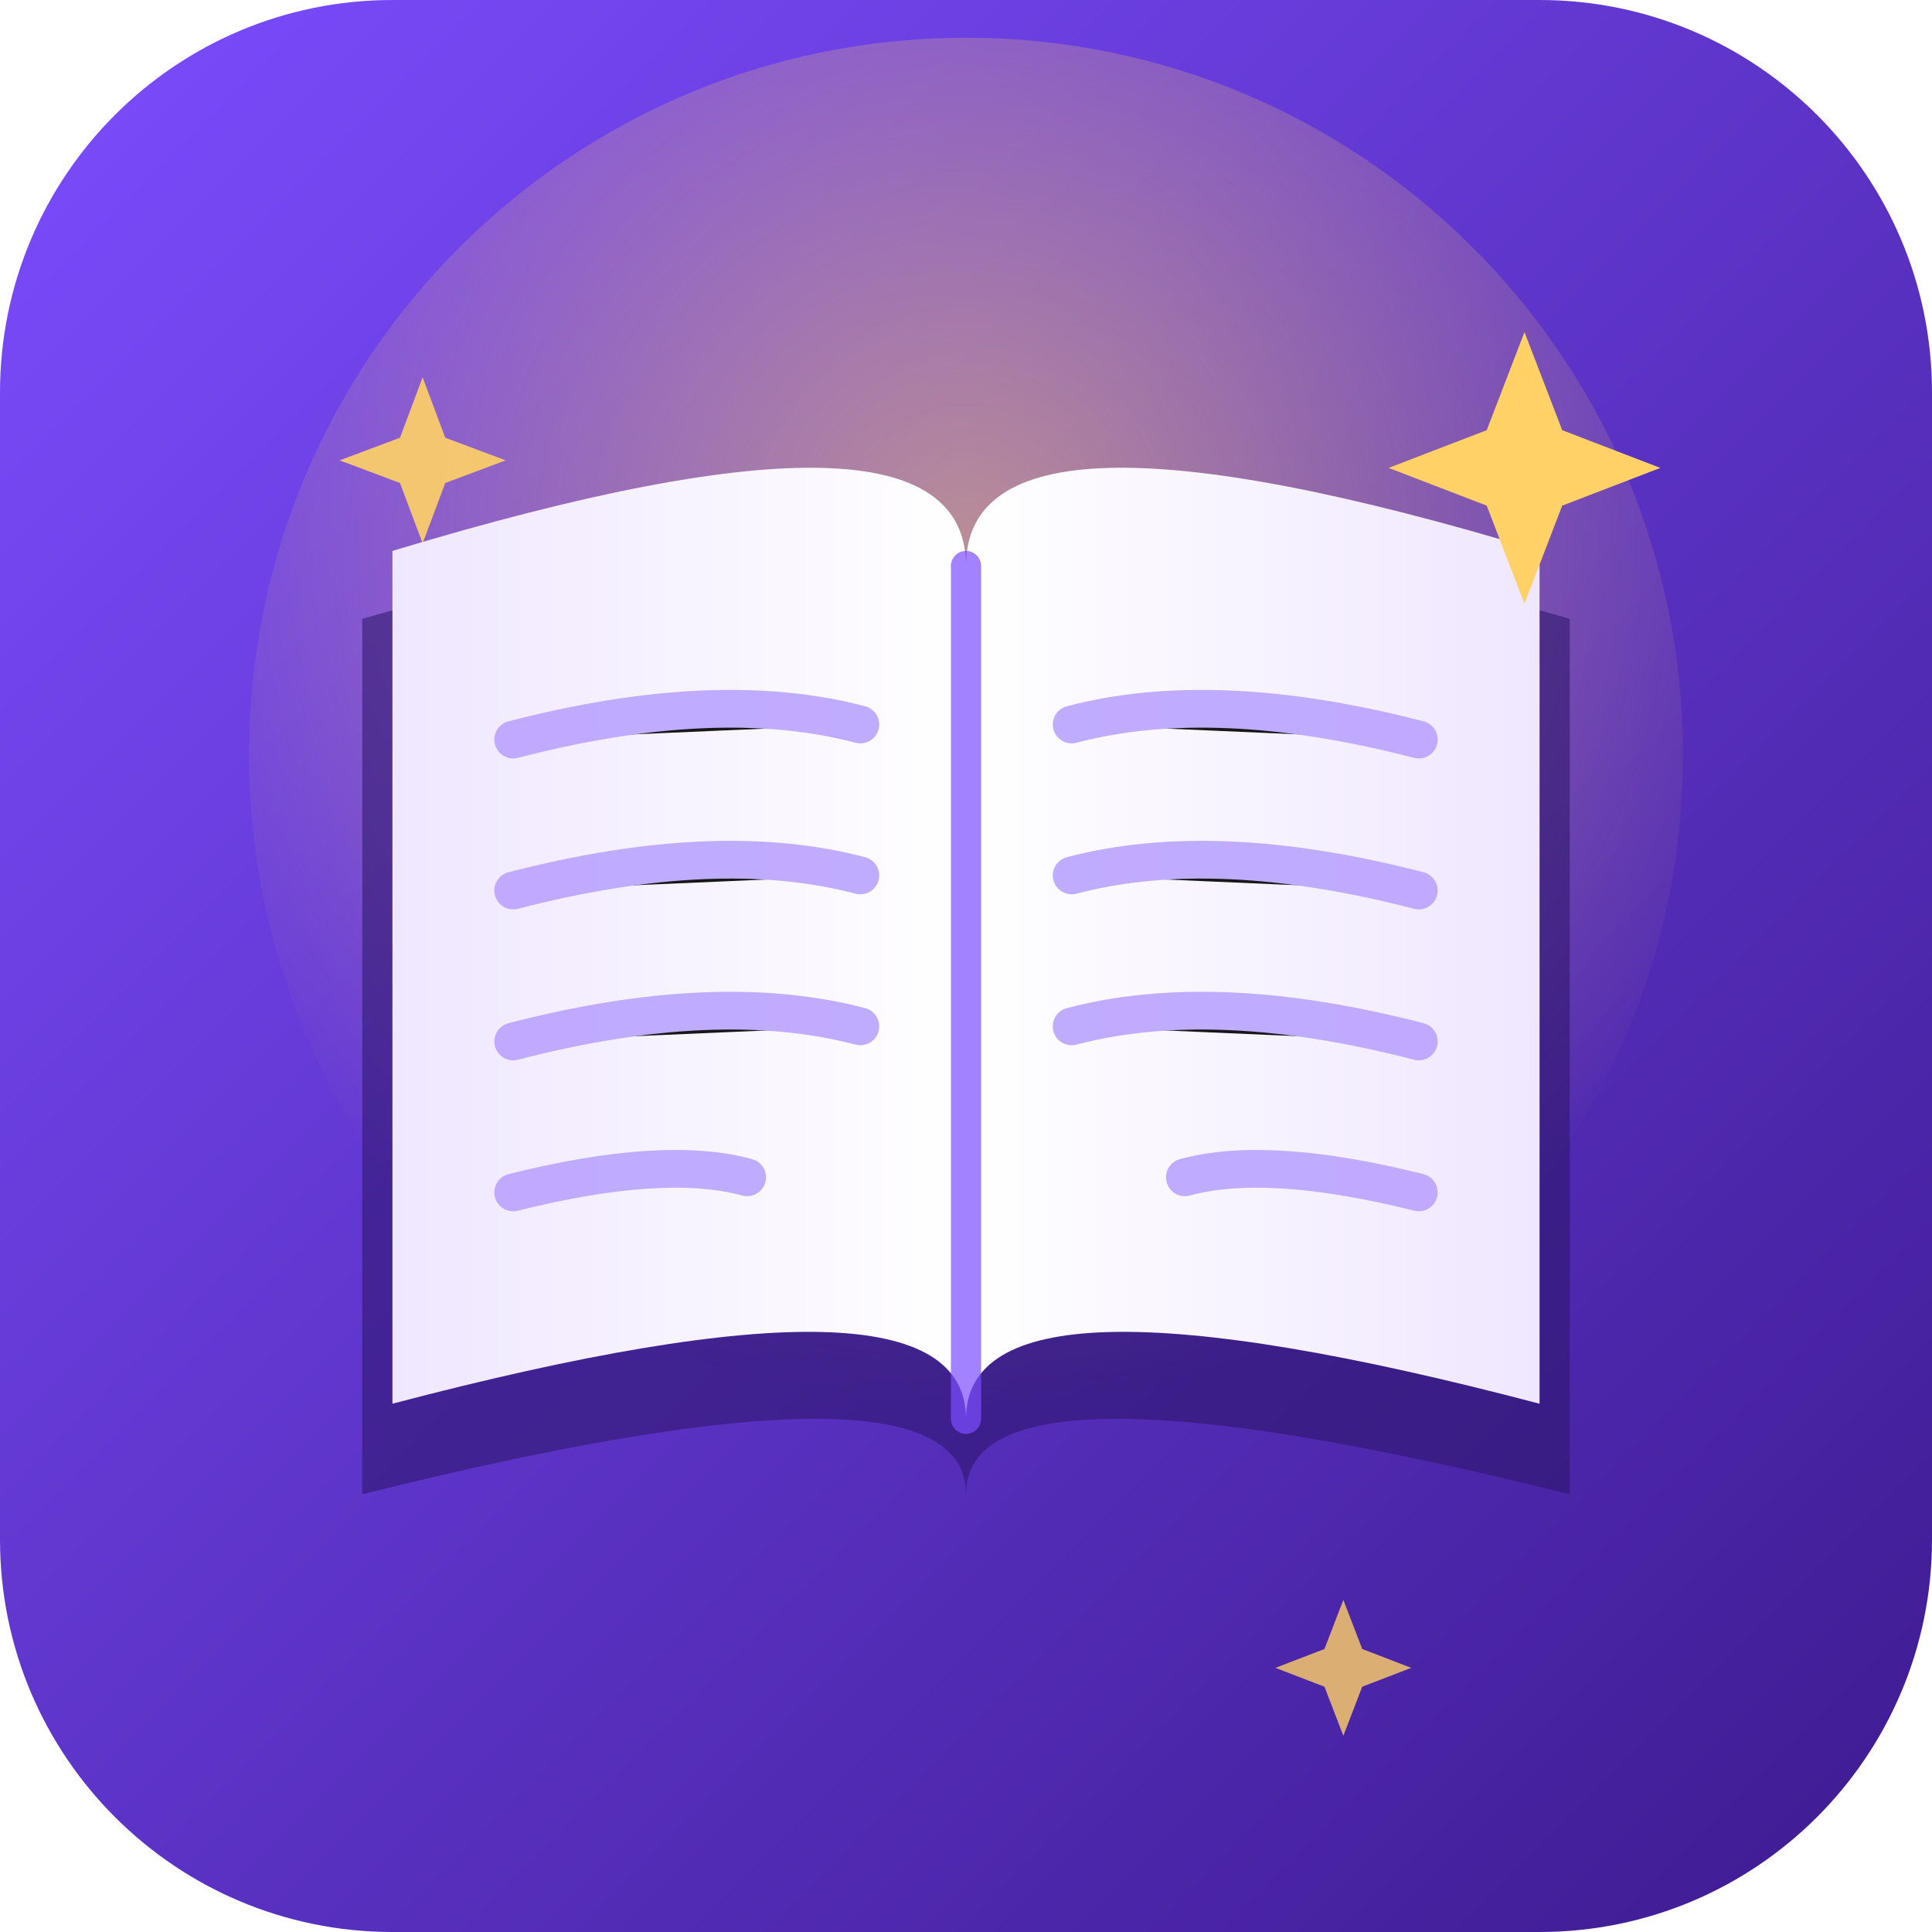
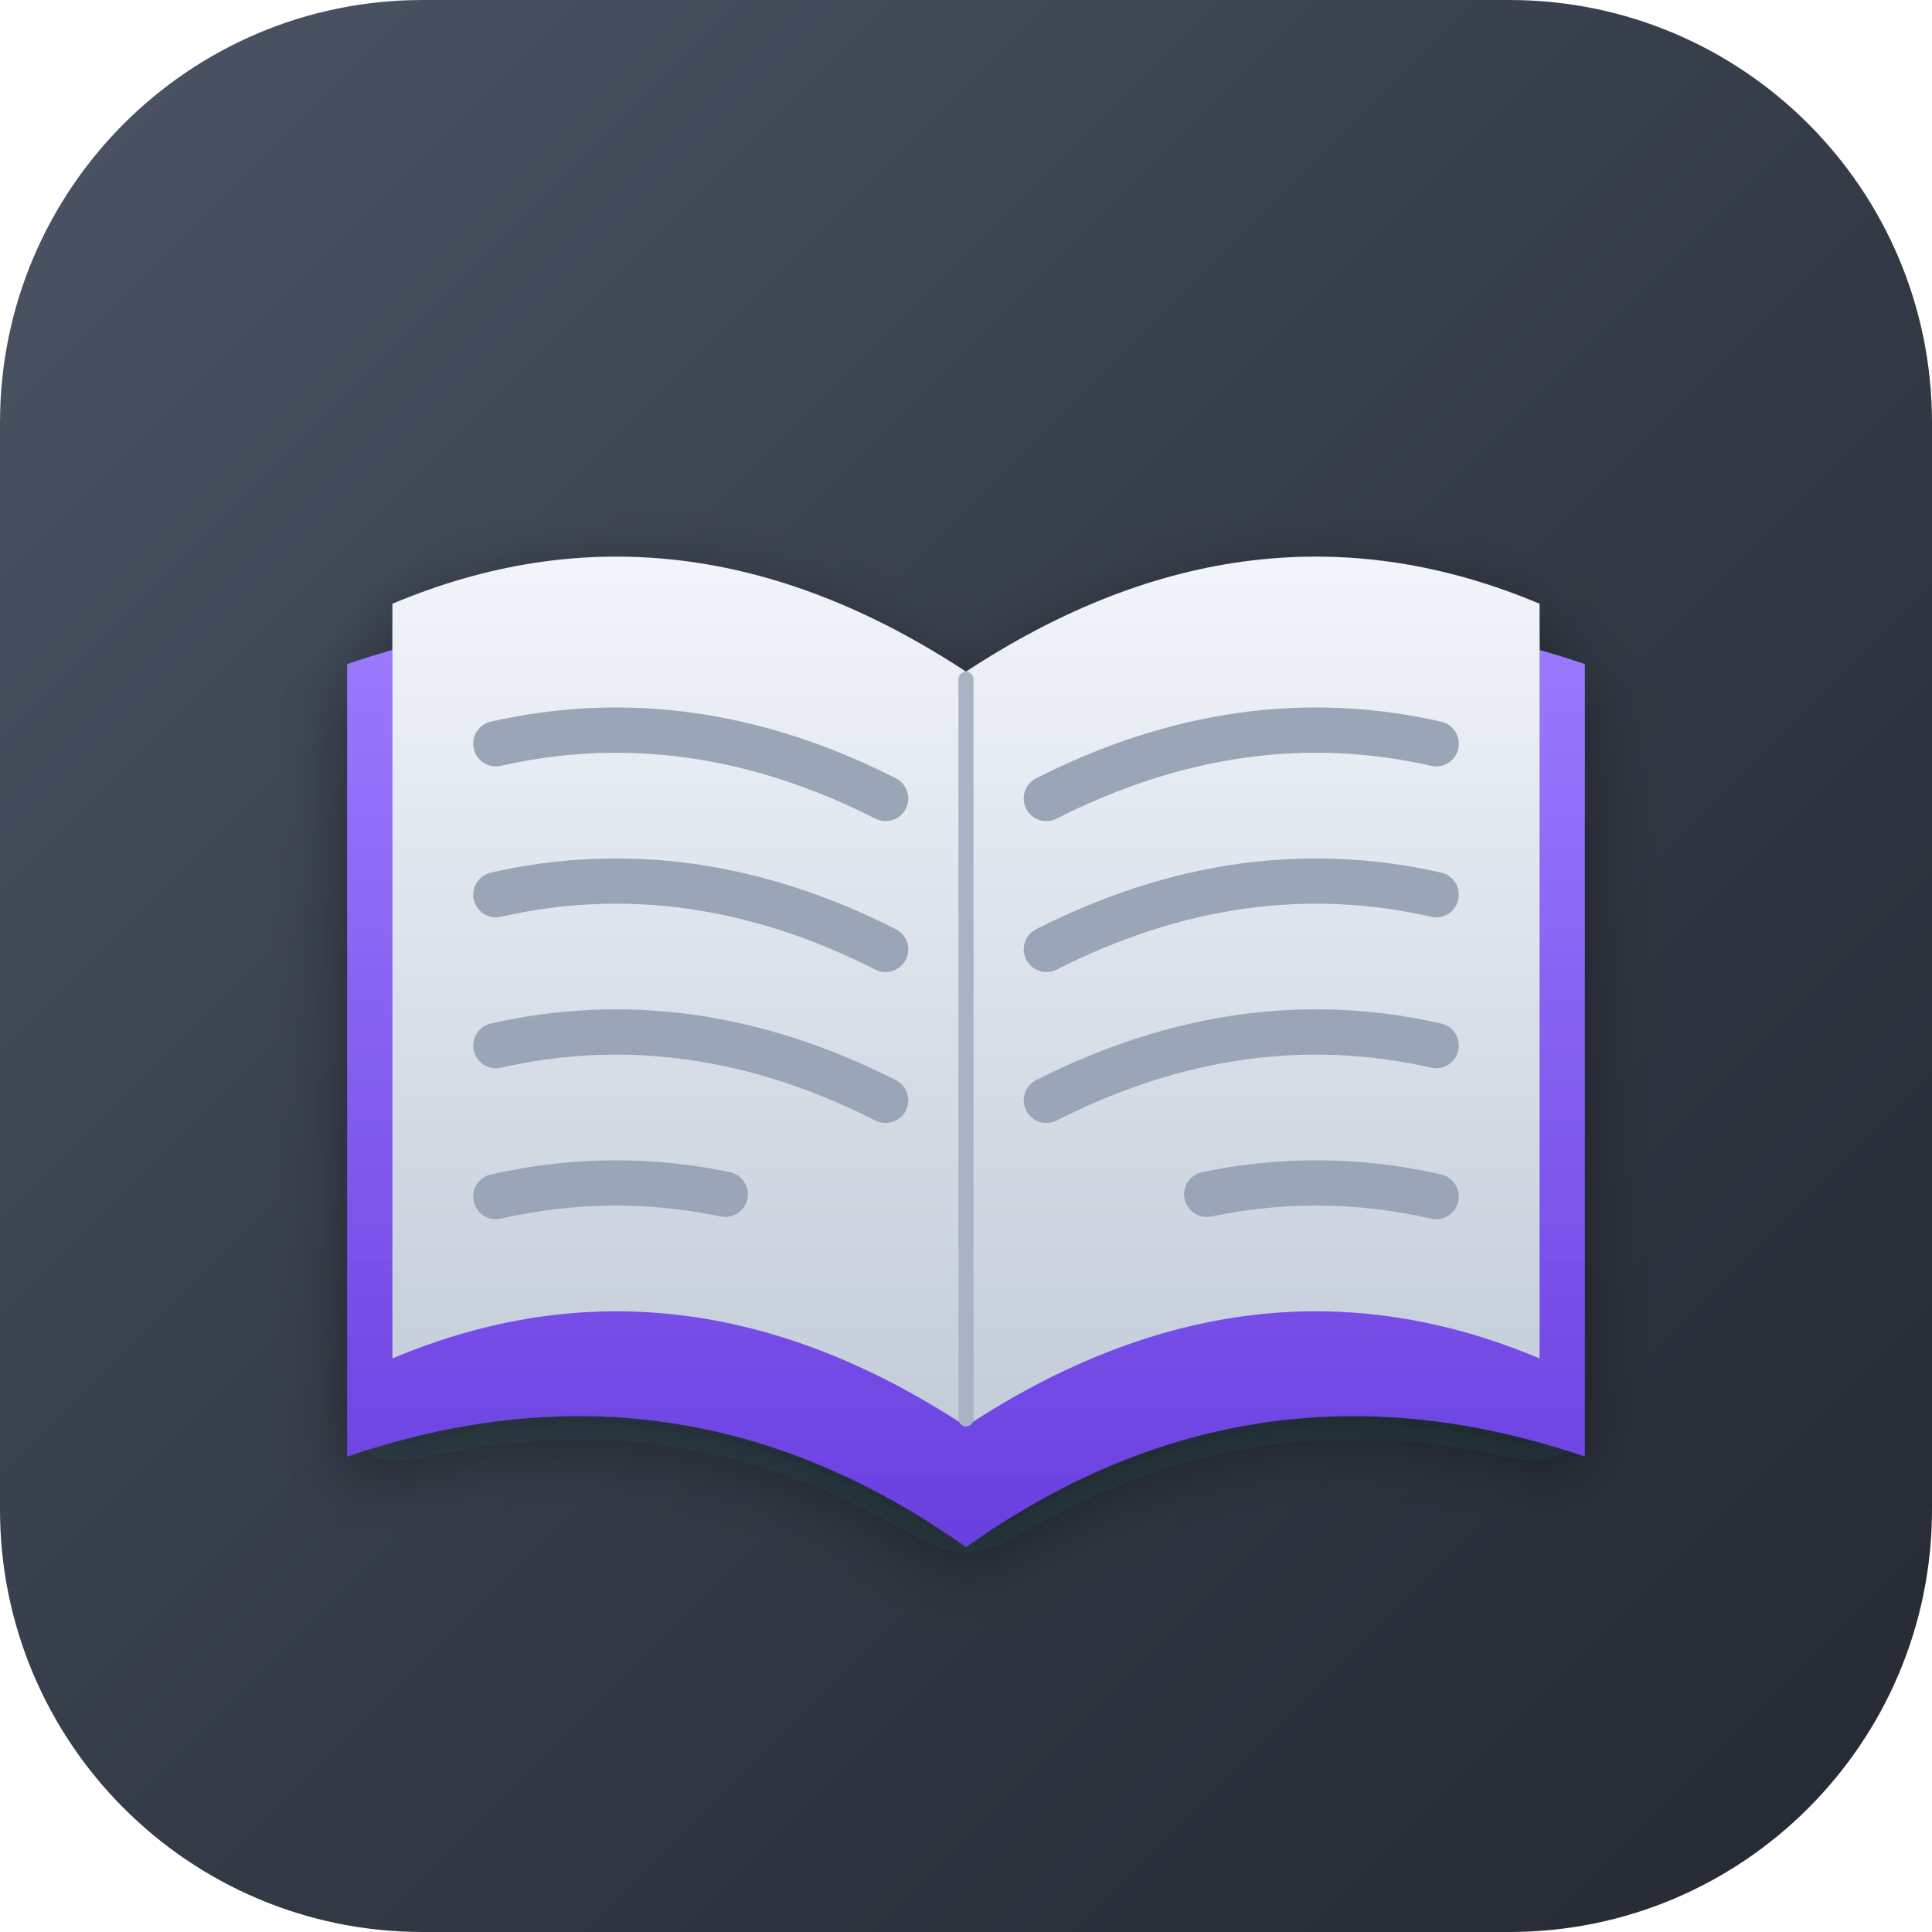
- <svg xmlns="http://www.w3.org/2000/svg" viewBox="0 0 512 512" width="512" height="512">
+ <svg xmlns="http://www.w3.org/2000/svg" width="512" height="512" viewBox="0 0 512 512">
  <defs>
-     <linearGradient id="bg" x1="0" y1="0" x2="1" y2="1">
-       <stop offset="0" stop-color="#7c4dff" />
-       <stop offset="1" stop-color="#3d1a8f" />
+     <linearGradient id="ground" x1="0" y1="0" x2="1" y2="1">
+       <stop offset="0" stop-color="#4c5565" />
+       <stop offset="0.55" stop-color="#333a46" />
+       <stop offset="1" stop-color="#242932" />
    </linearGradient>
-     <linearGradient id="pageL" x1="0" y1="0" x2="1" y2="0">
-       <stop offset="0" stop-color="#efe7ff" />
-       <stop offset="1" stop-color="#ffffff" />
+     <linearGradient id="light" x1="0" y1="0" x2="0" y2="1">
+       <stop offset="0" stop-color="#f2f5fa" />
+       <stop offset="1" stop-color="#c3ccd9" />
    </linearGradient>
-     <linearGradient id="pageR" x1="0" y1="0" x2="1" y2="0">
-       <stop offset="0" stop-color="#ffffff" />
-       <stop offset="1" stop-color="#efe7ff" />
+     <linearGradient id="accent" x1="0" y1="0" x2="0" y2="1">
+       <stop offset="0" stop-color="#9b7bff" />
+       <stop offset="1" stop-color="#6a3fe0" />
    </linearGradient>
-     <radialGradient id="glow" cx="0.5" cy="0.35" r="0.6">
-       <stop offset="0" stop-color="#ffd166" stop-opacity="0.55" />
-       <stop offset="1" stop-color="#ffd166" stop-opacity="0" />
-     </radialGradient>
+     <filter id="lift" x="-30%" y="-30%" width="160%" height="160%">
+       <feDropShadow dx="0" dy="6" stdDeviation="9" flood-color="#11141a" flood-opacity="0.42" />
+     </filter>
  </defs>
-   <rect width="512" height="512" rx="104" fill="url(#bg)" />
-   <circle cx="256" cy="200" r="190" fill="url(#glow)" />
-   <path d="M96 150 q160-46 160 0 q0-46 160 0 v232 q-160-40-160 0 q0-40-160 0 z" fill="#2a1466" opacity="0.55" transform="translate(0 14)" />
-   <path d="M104 146 q152-46 152 4 v226 q0-44-152-4 z" fill="url(#pageL)" />
-   <path d="M408 146 q-152-46-152 4 v226 q0-44 152-4 z" fill="url(#pageR)" />
-   <g stroke="#b9a3ff" stroke-width="10" stroke-linecap="round" opacity="0.9">
-     <path d="M136 196 q54-14 92 -4" />
-     <path d="M136 236 q54-14 92 -4" />
-     <path d="M136 276 q54-14 92 -4" />
-     <path d="M136 316 q40-10 62 -4" />
-     <path d="M376 196 q-54-14-92 -4" />
-     <path d="M376 236 q-54-14-92 -4" />
-     <path d="M376 276 q-54-14-92 -4" />
-     <path d="M376 316 q-40-10-62 -4" />
-   </g>
-   <path d="M256 150 v226" stroke="#7c4dff" stroke-width="8" stroke-linecap="round" opacity="0.7" />
-   <g fill="#ffd166">
-     <path d="M404 88 l10 26 26 10 -26 10 -10 26 -10-26 -26-10 26-10z" />
-     <path d="M112 100 l6 16 16 6 -16 6 -6 16 -6-16 -16-6 16-6z" opacity="0.9" />
-     <path d="M356 424 l5 13 13 5 -13 5 -5 13 -5-13 -13-5 13-5z" opacity="0.8" />
+   <rect width="512" height="512" rx="112" fill="url(#ground)" />
+   <g filter="url(#lift)">
+     <path d="M256 196 Q180 146 92 176 V386 Q180 356 256 410 Q332 356 420 386 V176 Q332 146 256 196 Z" fill="url(#accent)" />
+     <path d="M256 178 Q180 128 104 160 V360 Q180 328 256 378 Z" fill="url(#light)" />
+     <path d="M256 178 Q332 128 408 160 V360 Q332 328 256 378 Z" fill="url(#light)" />
+     <path d="M256 180 V376" stroke="#a9b3c3" stroke-width="4" stroke-linecap="round" />
+     <g stroke="#9aa5b8" stroke-width="12" stroke-linecap="round" fill="none">
+       <path d="M131.4 197.1 Q183 185.4 234.7 211.6" />
+       <path d="M131.4 237.1 Q183 225.4 234.7 251.6" />
+       <path d="M131.4 277.1 Q183 265.4 234.7 291.6" />
+       <path d="M131.4 317.1 Q161.8 310.2 192.2 316.5" />
+       <path d="M380.6 197.1 Q329 185.4 277.3 211.6" />
+       <path d="M380.6 237.1 Q329 225.4 277.3 251.6" />
+       <path d="M380.6 277.1 Q329 265.4 277.3 291.6" />
+       <path d="M380.6 317.1 Q350.2 310.2 319.8 316.5" />
+     </g>
  </g>
</svg>
